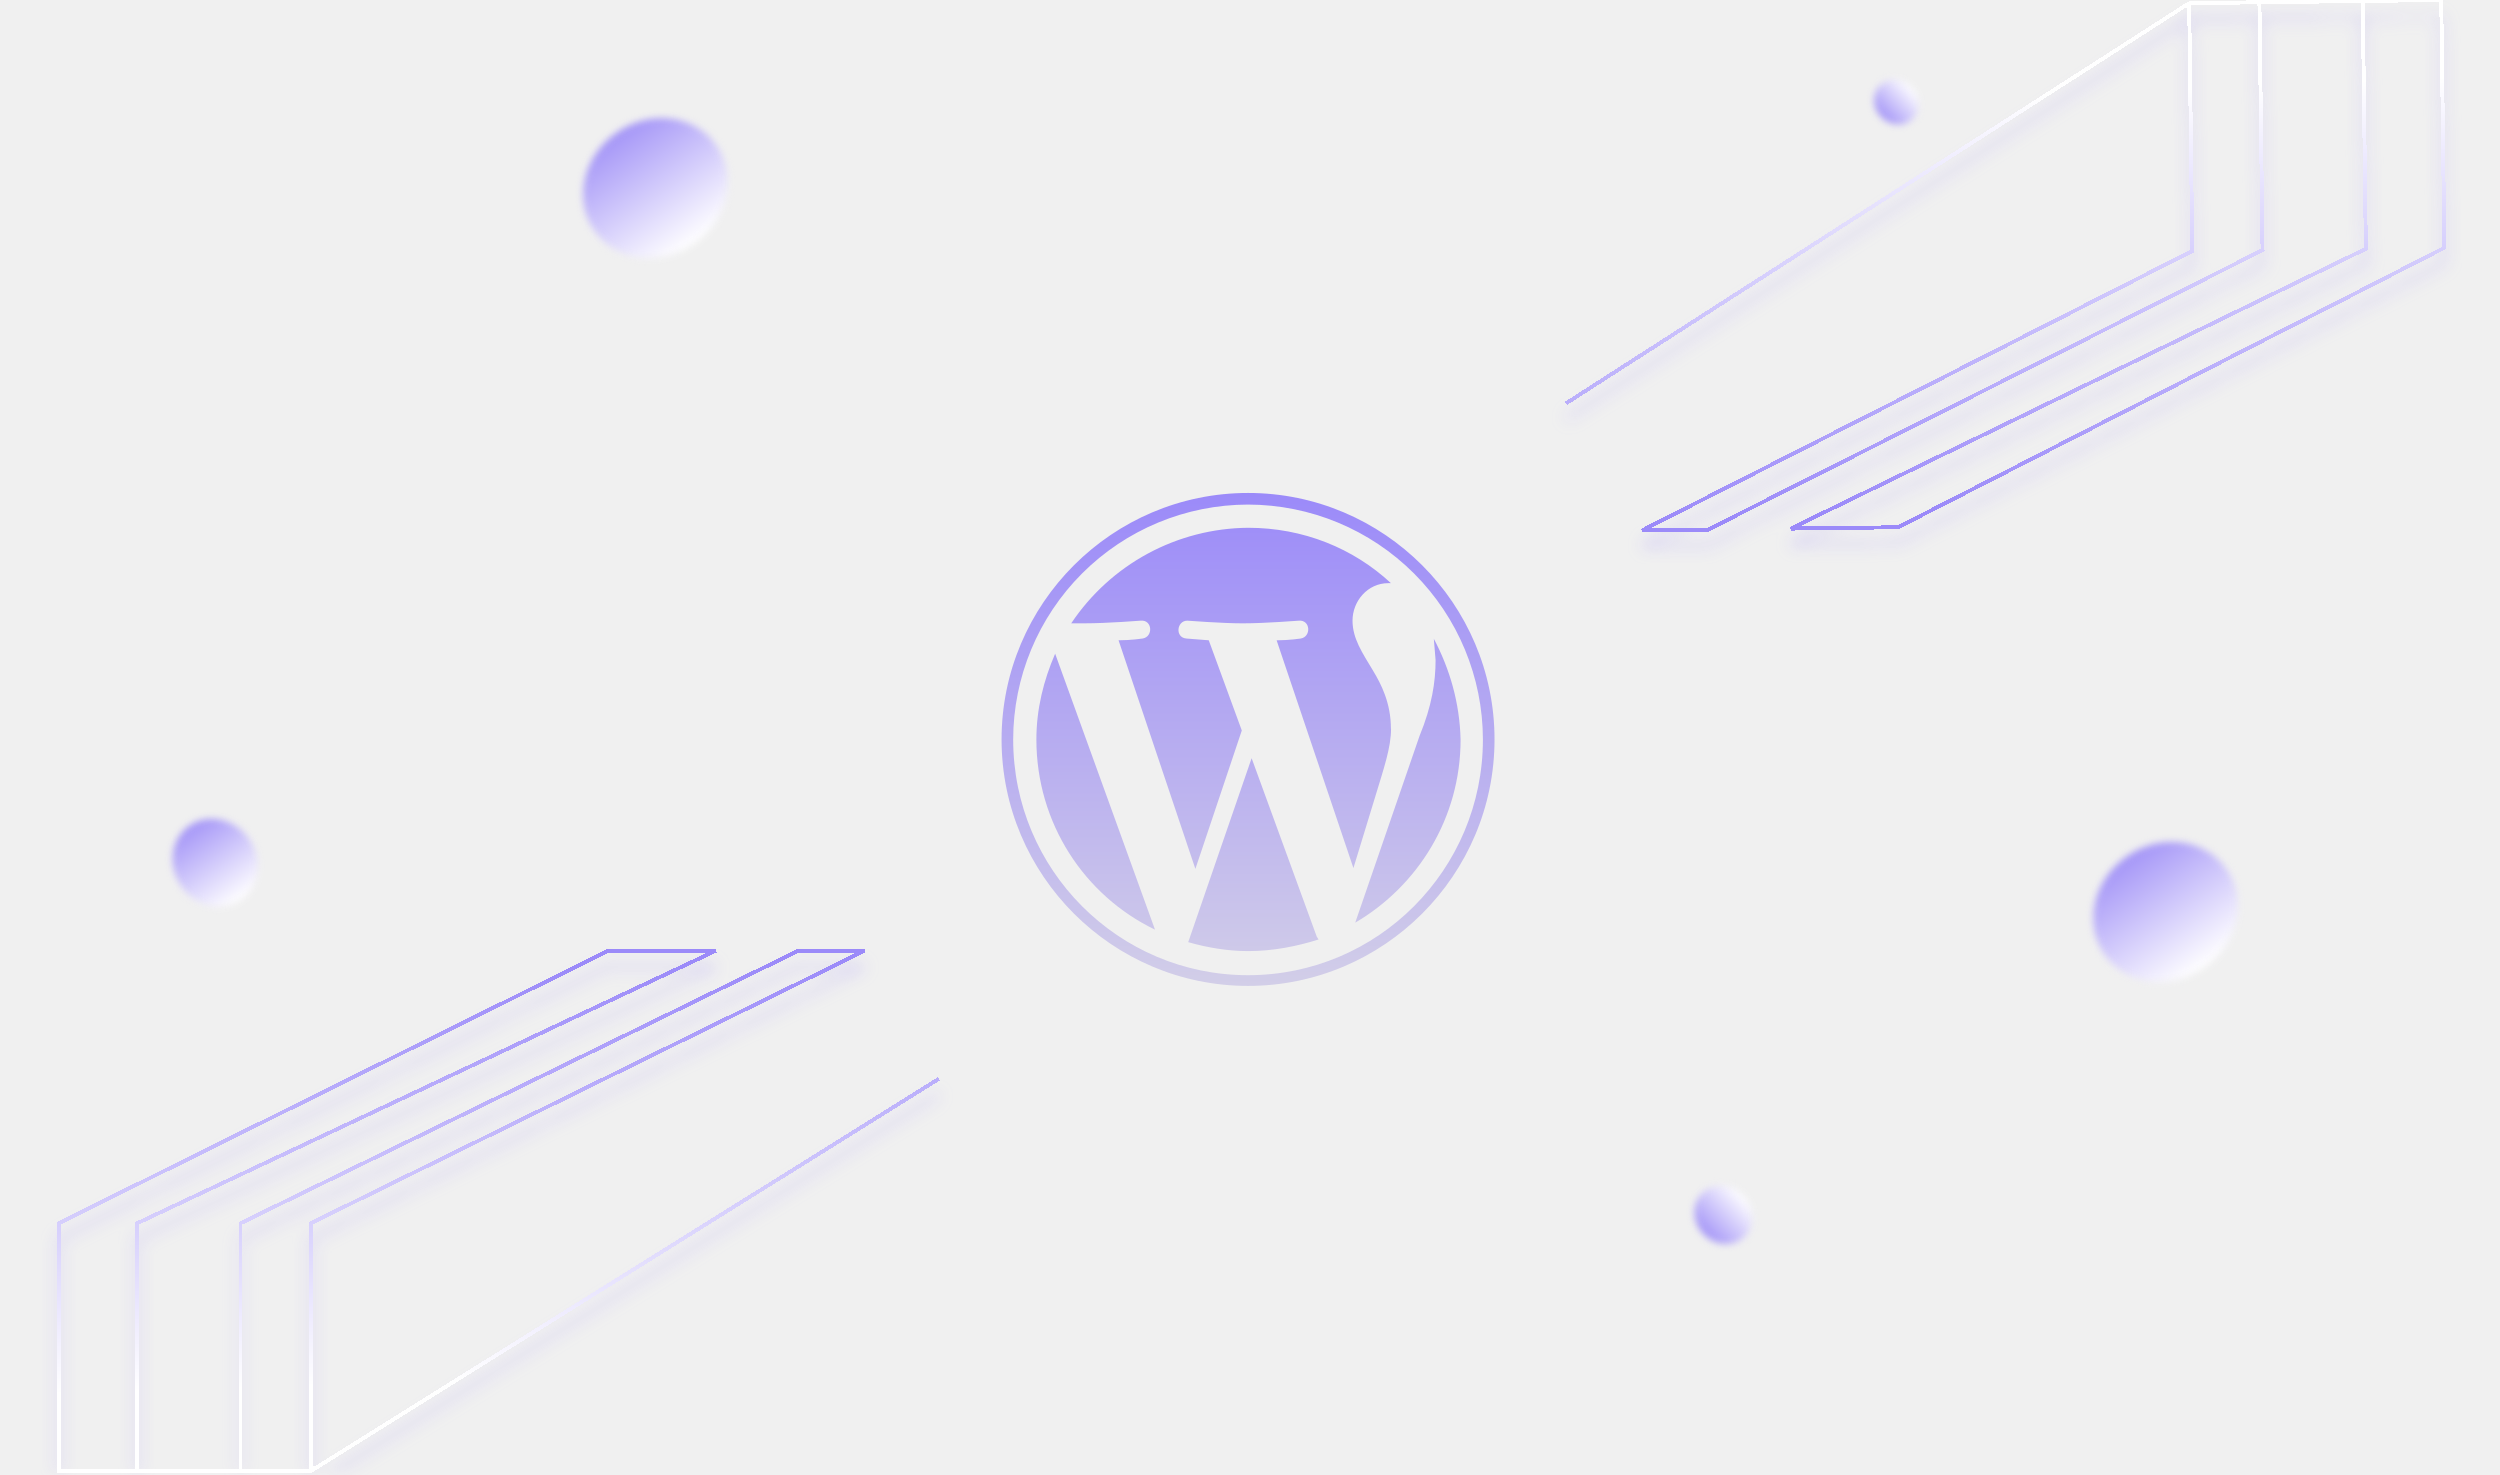
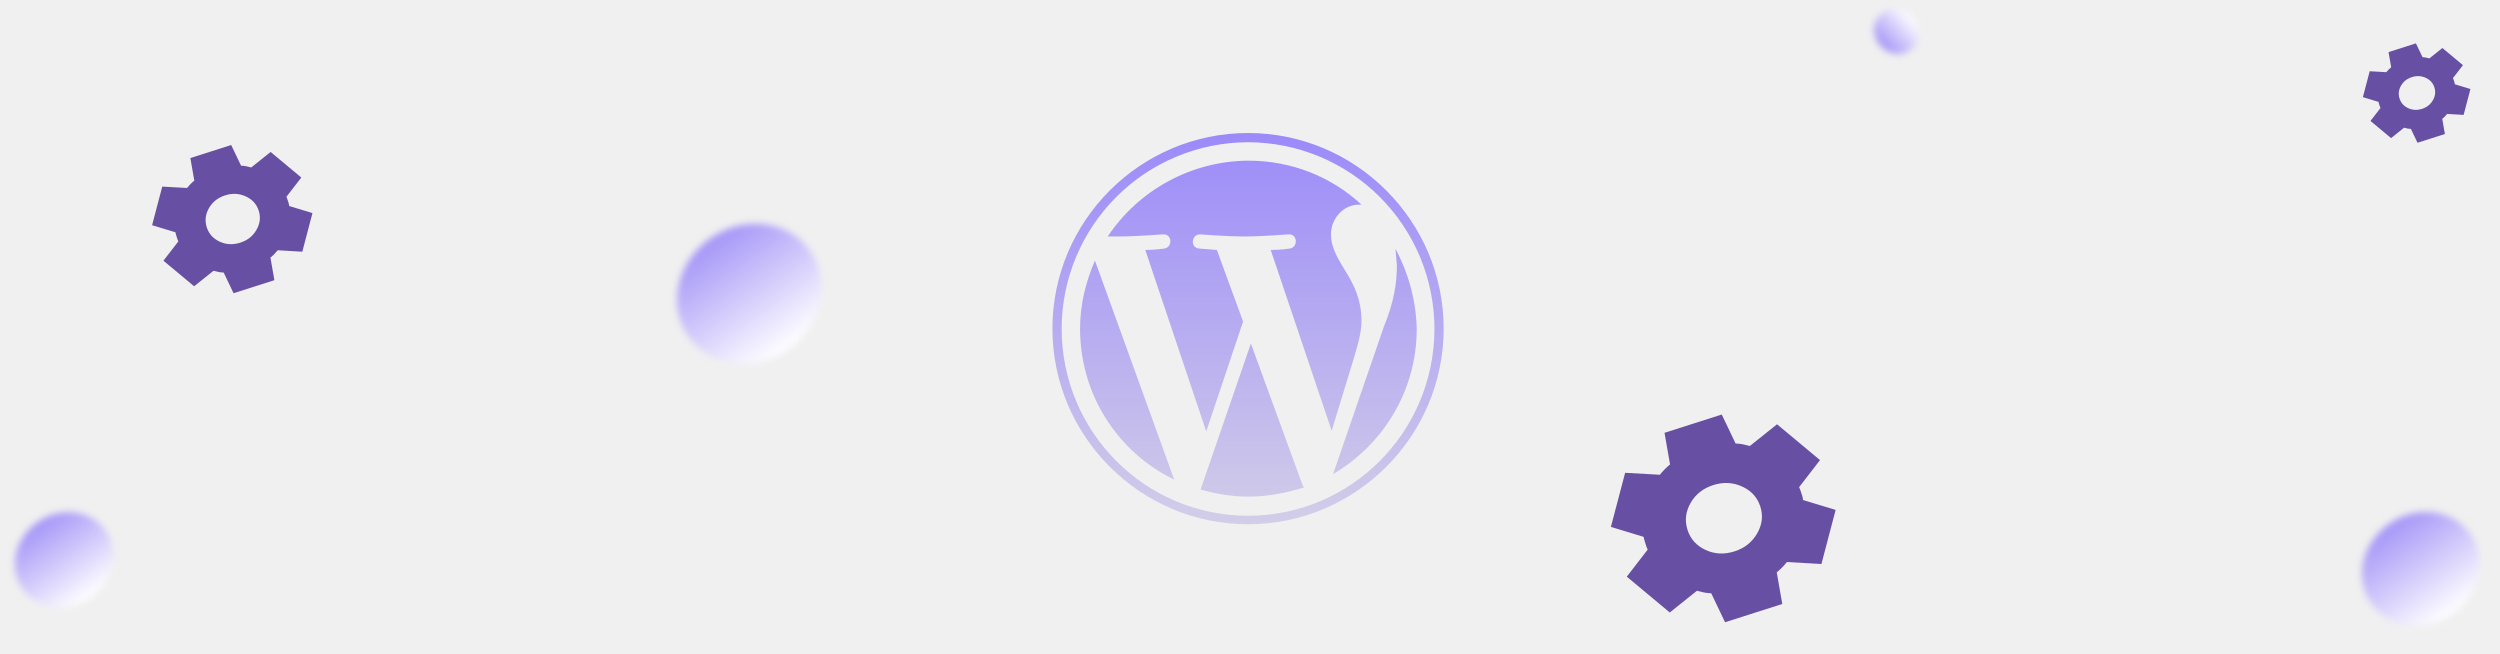
- <svg xmlns="http://www.w3.org/2000/svg" width="639" height="377" viewBox="0 0 639 377" fill="none">
+ <svg xmlns="http://www.w3.org/2000/svg" width="639" height="167" viewBox="0 0 639 167" fill="none">
  <g clip-path="url(#clip0_43_40)">
    <g filter="url(#filter0_f_43_40)">
-       <ellipse cx="167.497" cy="48.076" rx="19.015" ry="17.286" transform="rotate(-35.1171 167.497 48.0764)" fill="url(#paint0_linear_43_40)" />
+       <ellipse cx="191.497" cy="75.076" rx="19.015" ry="17.286" transform="rotate(-35.1171 191.497 75.0764)" fill="url(#paint0_linear_43_40)" />
    </g>
    <g clip-path="url(#clip1_43_40)">
-       <path d="M264.899 189C264.899 210.459 277.223 228.946 295.218 237.62L269.695 167.088C266.73 173.935 264.899 181.243 264.899 189ZM355.52 186.259C355.52 179.644 353.008 174.841 350.953 171.423C348.212 166.856 345.704 163.205 345.704 158.642C345.704 153.622 349.586 149.054 354.839 149.054H355.524C345.932 140.151 333.151 134.899 319 134.899C310.047 134.978 301.248 137.245 293.371 141.502C285.494 145.759 278.777 151.877 273.805 159.323H277.231C282.94 159.323 291.611 158.638 291.611 158.638C294.58 158.41 294.808 162.745 292.067 163.205C292.067 163.205 289.099 163.662 285.905 163.662L305.538 222.095L317.405 186.712L308.959 163.658L303.25 163.209C300.281 162.981 300.738 158.642 303.478 158.642C303.478 158.642 312.377 159.327 317.63 159.327C323.339 159.327 332.01 158.642 332.01 158.642C334.978 158.413 335.207 162.749 332.466 163.209C332.466 163.209 329.497 163.666 326.304 163.666L345.933 221.878L351.445 203.844C353.729 196.312 355.552 191.063 355.552 186.267L355.52 186.259ZM319.914 193.792L303.707 240.817C308.499 242.188 313.747 243.101 319 243.101C325.391 243.101 331.324 241.92 337.034 240.132C336.805 239.904 336.805 239.676 336.577 239.447L319.914 193.792ZM366.478 163.209L366.935 168.722C366.935 174.234 366.022 180.365 362.828 188.126L346.393 235.833C362.372 226.473 373.326 209.125 373.326 189.039C373.097 179.68 370.585 171.006 366.474 163.249L366.478 163.209ZM319 126C284.303 126 256 154.303 256 189C256 223.697 284.303 252 319 252C353.697 252 382 223.697 382 189C382 154.303 353.697 126 319 126ZM319 249.26C285.901 249.26 258.969 222.327 258.969 189C258.994 173.086 265.327 157.832 276.579 146.579C287.832 135.327 303.086 128.994 319 128.969C334.914 128.994 350.168 135.327 361.421 146.579C372.673 157.832 379.006 173.086 379.031 189C379.031 222.327 352.099 249.26 319 249.26Z" fill="url(#paint1_linear_43_40)" />
+       <path d="M276.062 84C276.062 101.031 285.844 115.703 300.125 122.587L279.869 66.609C277.516 72.044 276.062 77.844 276.062 84ZM347.984 81.825C347.984 76.575 345.991 72.763 344.359 70.05C342.184 66.425 340.194 63.528 340.194 59.906C340.194 55.922 343.275 52.297 347.444 52.297H347.987C340.375 45.231 330.231 41.062 319 41.062C311.894 41.125 304.911 42.925 298.66 46.303C292.408 49.681 287.077 54.537 283.131 60.447H285.85C290.381 60.447 297.262 59.903 297.262 59.903C299.619 59.722 299.8 63.163 297.625 63.528C297.625 63.528 295.269 63.891 292.734 63.891L308.316 110.266L317.734 82.184L311.031 63.888L306.5 63.531C304.144 63.35 304.506 59.906 306.681 59.906C306.681 59.906 313.744 60.45 317.913 60.45C322.444 60.45 329.325 59.906 329.325 59.906C331.681 59.725 331.863 63.166 329.688 63.531C329.688 63.531 327.331 63.894 324.797 63.894L340.375 110.094L344.75 95.781C346.562 89.803 348.009 85.638 348.009 81.831L347.984 81.825ZM319.725 87.803L306.863 125.125C310.666 126.212 314.831 126.937 319 126.937C324.072 126.937 328.781 126 333.312 124.581C333.131 124.4 333.131 124.219 332.95 124.038L319.725 87.803ZM356.681 63.531L357.044 67.906C357.044 72.281 356.319 77.147 353.784 83.306L340.741 121.169C353.422 113.741 362.116 99.972 362.116 84.031C361.934 76.603 359.941 69.719 356.678 63.562L356.681 63.531ZM319 34C291.462 34 269 56.462 269 84C269 111.538 291.462 134 319 134C346.538 134 369 111.538 369 84C369 56.462 346.538 34 319 34ZM319 131.825C292.731 131.825 271.356 110.45 271.356 84C271.376 71.37 276.402 59.263 285.333 50.333C294.263 41.402 306.37 36.376 319 36.356C331.63 36.376 343.737 41.402 352.667 50.333C361.598 59.263 366.624 71.37 366.644 84C366.644 110.45 345.269 131.825 319 131.825Z" fill="url(#paint1_linear_43_40)" />
    </g>
-     <g filter="url(#filter1_d_43_40)">
-       <path d="M559.551 0.812L560.35 64.14L419.691 135.587L436.591 135.374L578.306 63.914L577.507 0.585M559.551 0.812L577.507 0.585M559.551 0.812L400.265 103.108M577.507 0.585L603.913 0.252M603.913 0.252L604.712 63.58L457.716 135.107L485.178 134.761L624.781 63.327L623.982 -0.001L603.913 0.252Z" stroke="url(#paint2_linear_43_40)" shape-rendering="crispEdges" />
+     <g filter="url(#filter1_f_43_40)">
+       <ellipse cx="484.701" cy="8.081" rx="5.979" ry="5.436" transform="rotate(-133.192 484.701 8.08051)" fill="url(#paint2_linear_43_40)" />
+     </g>
+     <g clip-path="url(#clip2_43_40)">
+       <path d="M440.924 159.046L437.384 151.638C436.744 151.621 436.124 151.552 435.524 151.432C434.924 151.313 434.328 151.169 433.738 151.002L426.794 156.557L415.806 147.394L421.145 140.485C421.01 140.216 420.901 139.951 420.817 139.689L420.295 138.055C420.211 137.792 420.146 137.513 420.1 137.216L411.744 134.683L415.382 120.846L424.26 121.345C424.644 120.866 425.057 120.401 425.499 119.948C425.94 119.496 426.395 119.084 426.862 118.712L425.45 110.625L440.076 105.951L443.615 113.358C444.256 113.376 444.876 113.444 445.476 113.564C446.076 113.684 446.671 113.827 447.262 113.994L454.206 108.44L465.194 117.603L459.855 124.512C459.99 124.78 460.099 125.045 460.183 125.308L460.705 126.942C460.789 127.204 460.831 127.491 460.833 127.802L469.189 130.334L465.551 144.171L456.74 143.652C456.355 144.13 455.942 144.596 455.501 145.048C455.059 145.501 454.605 145.913 454.137 146.285L455.549 154.372L440.924 159.046ZM443.341 140.929C445.911 140.108 447.841 138.58 449.129 136.345C450.418 134.11 450.688 131.822 449.94 129.481C449.192 127.141 447.645 125.434 445.299 124.36C442.954 123.287 440.495 123.161 437.925 123.982C435.31 124.818 433.369 126.35 432.103 128.577C430.837 130.805 430.578 133.09 431.326 135.43C432.073 137.77 433.609 139.481 435.933 140.562C438.257 141.642 440.726 141.765 443.341 140.929Z" fill="#6750A4" />
+     </g>
+     <g clip-path="url(#clip3_43_40)">
+       <path d="M59.696 74.948L57.171 69.663C56.714 69.65 56.271 69.601 55.843 69.516C55.415 69.431 54.99 69.328 54.569 69.209L49.614 73.172L41.773 66.634L45.583 61.704C45.487 61.513 45.409 61.324 45.349 61.136L44.977 59.97C44.917 59.783 44.87 59.584 44.838 59.372L38.875 57.565L41.471 47.691L47.806 48.047C48.08 47.706 48.375 47.373 48.69 47.05C49.005 46.728 49.329 46.434 49.663 46.168L48.655 40.398L59.091 37.063L61.617 42.348C62.074 42.361 62.516 42.41 62.944 42.495C63.373 42.581 63.797 42.683 64.219 42.802L69.174 38.839L77.014 45.377L73.204 50.307C73.3 50.498 73.379 50.688 73.438 50.875L73.811 52.041C73.871 52.228 73.901 52.432 73.902 52.654L79.865 54.462L77.269 64.335L70.982 63.964C70.707 64.306 70.413 64.638 70.098 64.961C69.782 65.283 69.458 65.578 69.125 65.843L70.132 71.613L59.696 74.948ZM61.421 62.022C63.255 61.435 64.632 60.345 65.551 58.75C66.471 57.155 66.663 55.523 66.13 53.853C65.596 52.183 64.492 50.965 62.818 50.199C61.145 49.433 59.391 49.343 57.556 49.929C55.691 50.525 54.306 51.618 53.402 53.208C52.499 54.798 52.314 56.428 52.847 58.097C53.381 59.767 54.477 60.988 56.135 61.759C57.793 62.53 59.555 62.618 61.421 62.022Z" fill="#6750A4" />
    </g>
    <g filter="url(#filter2_f_43_40)">
-       <ellipse cx="54.999" cy="220.501" rx="10.551" ry="11.529" transform="rotate(-35.1171 54.9989 220.501)" fill="url(#paint3_linear_43_40)" />
+       <ellipse cx="618.748" cy="145.406" rx="15.473" ry="14.066" transform="rotate(-35.1171 618.748 145.406)" fill="url(#paint3_linear_43_40)" />
    </g>
    <g filter="url(#filter3_f_43_40)">
-       <ellipse cx="484.701" cy="26.081" rx="5.979" ry="5.436" transform="rotate(-133.192 484.701 26.0805)" fill="url(#paint4_linear_43_40)" />
+       <ellipse cx="16.384" cy="143.097" rx="12.964" ry="11.786" transform="rotate(-35.1171 16.3839 143.097)" fill="url(#paint4_linear_43_40)" />
    </g>
-     <g filter="url(#filter4_d_43_40)">
-       <path d="M79.437 376V312.667L220.986 243H204.085L61.479 312.667V376M79.437 376H61.479M79.437 376L240 275.722M61.479 376H35.07M35.07 376V312.667L182.958 243H155.493L15 312.667V376H35.07Z" stroke="url(#paint5_linear_43_40)" shape-rendering="crispEdges" />
-     </g>
-     <g filter="url(#filter5_f_43_40)">
-       <ellipse cx="440.485" cy="310.515" rx="7.783" ry="7.075" transform="rotate(-133.192 440.485 310.515)" fill="url(#paint6_linear_43_40)" />
-     </g>
-     <g filter="url(#filter6_f_43_40)">
-       <ellipse cx="553.497" cy="233.076" rx="19.015" ry="17.286" transform="rotate(-35.1171 553.497 233.076)" fill="url(#paint7_linear_43_40)" />
+     <g clip-path="url(#clip4_43_40)">
+       <path d="M617.917 36.489L616.223 32.944C615.916 32.935 615.619 32.903 615.332 32.845C615.045 32.788 614.76 32.719 614.478 32.64L611.154 35.298L605.896 30.913L608.451 27.606C608.387 27.478 608.334 27.351 608.294 27.225L608.044 26.443C608.004 26.318 607.973 26.184 607.951 26.042L603.952 24.83L605.693 18.208L609.942 18.447C610.126 18.218 610.323 17.995 610.535 17.778C610.746 17.562 610.964 17.365 611.187 17.187L610.511 13.316L617.511 11.08L619.204 14.625C619.511 14.633 619.808 14.666 620.095 14.723C620.382 14.78 620.667 14.849 620.95 14.929L624.273 12.271L629.531 16.656L626.976 19.962C627.041 20.091 627.093 20.218 627.133 20.343L627.383 21.125C627.423 21.251 627.443 21.388 627.444 21.537L631.443 22.749L629.702 29.37L625.485 29.122C625.301 29.351 625.104 29.574 624.892 29.79C624.681 30.007 624.464 30.204 624.24 30.382L624.916 34.252L617.917 36.489ZM619.073 27.819C620.303 27.426 621.227 26.695 621.843 25.625C622.46 24.555 622.589 23.46 622.231 22.34C621.873 21.221 621.133 20.404 620.01 19.89C618.888 19.376 617.711 19.316 616.481 19.709C615.23 20.109 614.301 20.842 613.695 21.908C613.089 22.974 612.965 24.067 613.323 25.187C613.681 26.307 614.416 27.126 615.528 27.643C616.64 28.16 617.822 28.219 619.073 27.819Z" fill="#6750A4" />
    </g>
  </g>
  <defs>
-     <filter id="filter0_f_43_40" x="147.034" y="28.199" width="40.926" height="39.754" filterUnits="userSpaceOnUse" color-interpolation-filters="sRGB">
+     <filter id="filter0_f_43_40" x="171.034" y="55.199" width="40.926" height="39.754" filterUnits="userSpaceOnUse" color-interpolation-filters="sRGB">
      <feFlood flood-opacity="0" result="BackgroundImageFix" />
      <feBlend mode="normal" in="SourceGraphic" in2="BackgroundImageFix" result="shape" />
      <feGaussianBlur stdDeviation="1" result="effect1_foregroundBlur_43_40" />
    </filter>
-     <filter id="filter1_d_43_40" x="395.995" y="-0.508" width="233.29" height="144.594" filterUnits="userSpaceOnUse" color-interpolation-filters="sRGB">
-       <feFlood flood-opacity="0" result="BackgroundImageFix" />
-       <feColorMatrix in="SourceAlpha" type="matrix" values="0 0 0 0 0 0 0 0 0 0 0 0 0 0 0 0 0 0 127 0" result="hardAlpha" />
-       <feOffset dy="4" />
-       <feGaussianBlur stdDeviation="2" />
-       <feComposite in2="hardAlpha" operator="out" />
-       <feColorMatrix type="matrix" values="0 0 0 0 0.608 0 0 0 0 0.541 0 0 0 0 0.976 0 0 0 0.37 0" />
-       <feBlend mode="normal" in2="BackgroundImageFix" result="effect1_dropShadow_43_40" />
-       <feBlend mode="normal" in="SourceGraphic" in2="effect1_dropShadow_43_40" result="shape" />
-     </filter>
-     <filter id="filter2_f_43_40" x="42.114" y="207.285" width="25.77" height="26.434" filterUnits="userSpaceOnUse" color-interpolation-filters="sRGB">
+     <filter id="filter1_f_43_40" x="477.004" y="0.348" width="15.394" height="15.465" filterUnits="userSpaceOnUse" color-interpolation-filters="sRGB">
      <feFlood flood-opacity="0" result="BackgroundImageFix" />
      <feBlend mode="normal" in="SourceGraphic" in2="BackgroundImageFix" result="shape" />
      <feGaussianBlur stdDeviation="1" result="effect1_foregroundBlur_43_40" />
    </filter>
-     <filter id="filter3_f_43_40" x="477.004" y="18.348" width="15.394" height="15.465" filterUnits="userSpaceOnUse" color-interpolation-filters="sRGB">
+     <filter id="filter2_f_43_40" x="601.725" y="128.859" width="34.047" height="33.094" filterUnits="userSpaceOnUse" color-interpolation-filters="sRGB">
      <feFlood flood-opacity="0" result="BackgroundImageFix" />
      <feBlend mode="normal" in="SourceGraphic" in2="BackgroundImageFix" result="shape" />
      <feGaussianBlur stdDeviation="1" result="effect1_foregroundBlur_43_40" />
    </filter>
-     <filter id="filter4_d_43_40" x="10.5" y="242.5" width="233.765" height="142" filterUnits="userSpaceOnUse" color-interpolation-filters="sRGB">
-       <feFlood flood-opacity="0" result="BackgroundImageFix" />
-       <feColorMatrix in="SourceAlpha" type="matrix" values="0 0 0 0 0 0 0 0 0 0 0 0 0 0 0 0 0 0 127 0" result="hardAlpha" />
-       <feOffset dy="4" />
-       <feGaussianBlur stdDeviation="2" />
-       <feComposite in2="hardAlpha" operator="out" />
-       <feColorMatrix type="matrix" values="0 0 0 0 0.608 0 0 0 0 0.541 0 0 0 0 0.976 0 0 0 0.37 0" />
-       <feBlend mode="normal" in2="BackgroundImageFix" result="effect1_dropShadow_43_40" />
-       <feBlend mode="normal" in="SourceGraphic" in2="effect1_dropShadow_43_40" result="shape" />
-     </filter>
-     <filter id="filter5_f_43_40" x="431.069" y="301.055" width="18.83" height="18.918" filterUnits="userSpaceOnUse" color-interpolation-filters="sRGB">
+     <filter id="filter3_f_43_40" x="1.796" y="128.906" width="29.176" height="28.379" filterUnits="userSpaceOnUse" color-interpolation-filters="sRGB">
      <feFlood flood-opacity="0" result="BackgroundImageFix" />
      <feBlend mode="normal" in="SourceGraphic" in2="BackgroundImageFix" result="shape" />
      <feGaussianBlur stdDeviation="1" result="effect1_foregroundBlur_43_40" />
    </filter>
-     <filter id="filter6_f_43_40" x="533.034" y="213.199" width="40.926" height="39.754" filterUnits="userSpaceOnUse" color-interpolation-filters="sRGB">
-       <feFlood flood-opacity="0" result="BackgroundImageFix" />
-       <feBlend mode="normal" in="SourceGraphic" in2="BackgroundImageFix" result="shape" />
-       <feGaussianBlur stdDeviation="1" result="effect1_foregroundBlur_43_40" />
-     </filter>
-     <linearGradient id="paint0_linear_43_40" x1="167.497" y1="30.79" x2="167.497" y2="65.362" gradientUnits="userSpaceOnUse">
+     <linearGradient id="paint0_linear_43_40" x1="191.497" y1="57.79" x2="191.497" y2="92.362" gradientUnits="userSpaceOnUse">
      <stop stop-color="#A495F7" />
      <stop offset="1" stop-color="white" />
    </linearGradient>
-     <linearGradient id="paint1_linear_43_40" x1="319" y1="126" x2="319" y2="252" gradientUnits="userSpaceOnUse">
+     <linearGradient id="paint1_linear_43_40" x1="319" y1="34" x2="319" y2="134" gradientUnits="userSpaceOnUse">
      <stop stop-color="#9B8AF9" />
      <stop offset="1" stop-color="#D2CEE8" />
    </linearGradient>
-     <linearGradient id="paint2_linear_43_40" x1="367.659" y1="30.68" x2="372.155" y2="136.187" gradientUnits="userSpaceOnUse">
-       <stop stop-color="white" />
-       <stop offset="0.996" stop-color="#9B8AF9" />
-     </linearGradient>
-     <linearGradient id="paint3_linear_43_40" x1="54.999" y1="208.973" x2="54.999" y2="232.03" gradientUnits="userSpaceOnUse">
+     <linearGradient id="paint2_linear_43_40" x1="484.701" y1="2.645" x2="484.701" y2="13.516" gradientUnits="userSpaceOnUse">
      <stop stop-color="#A495F7" />
      <stop offset="1" stop-color="white" />
    </linearGradient>
-     <linearGradient id="paint4_linear_43_40" x1="484.701" y1="20.645" x2="484.701" y2="31.516" gradientUnits="userSpaceOnUse">
+     <linearGradient id="paint3_linear_43_40" x1="618.748" y1="131.34" x2="618.748" y2="159.472" gradientUnits="userSpaceOnUse">
      <stop stop-color="#A495F7" />
      <stop offset="1" stop-color="white" />
    </linearGradient>
-     <linearGradient id="paint5_linear_43_40" x1="271.69" y1="348.556" x2="268.526" y2="243" gradientUnits="userSpaceOnUse">
-       <stop stop-color="white" />
-       <stop offset="0.996" stop-color="#9B8AF9" />
-     </linearGradient>
-     <linearGradient id="paint6_linear_43_40" x1="440.485" y1="303.44" x2="440.485" y2="317.59" gradientUnits="userSpaceOnUse">
-       <stop stop-color="#A495F7" />
-       <stop offset="1" stop-color="white" />
-     </linearGradient>
-     <linearGradient id="paint7_linear_43_40" x1="553.497" y1="215.79" x2="553.497" y2="250.363" gradientUnits="userSpaceOnUse">
+     <linearGradient id="paint4_linear_43_40" x1="16.384" y1="131.311" x2="16.384" y2="154.882" gradientUnits="userSpaceOnUse">
      <stop stop-color="#A495F7" />
      <stop offset="1" stop-color="white" />
    </linearGradient>
    <clipPath id="clip0_43_40">
-       <rect width="639" height="377" fill="white" />
+       <rect width="639" height="167" fill="white" />
    </clipPath>
    <clipPath id="clip1_43_40">
-       <rect width="126" height="126" fill="white" transform="translate(256 126)" />
+       <rect width="100" height="100" fill="white" transform="translate(269 34)" />
+     </clipPath>
+     <clipPath id="clip2_43_40">
+       <rect width="67" height="61" fill="white" transform="translate(399.306 113.645) rotate(-17.7222)" />
+     </clipPath>
+     <clipPath id="clip3_43_40">
+       <rect width="47.808" height="43.526" fill="white" transform="translate(30 42.5508) rotate(-17.7222)" />
+     </clipPath>
+     <clipPath id="clip4_43_40">
+       <rect width="32.063" height="29.192" fill="white" transform="translate(598 14.7617) rotate(-17.7222)" />
    </clipPath>
  </defs>
</svg>
